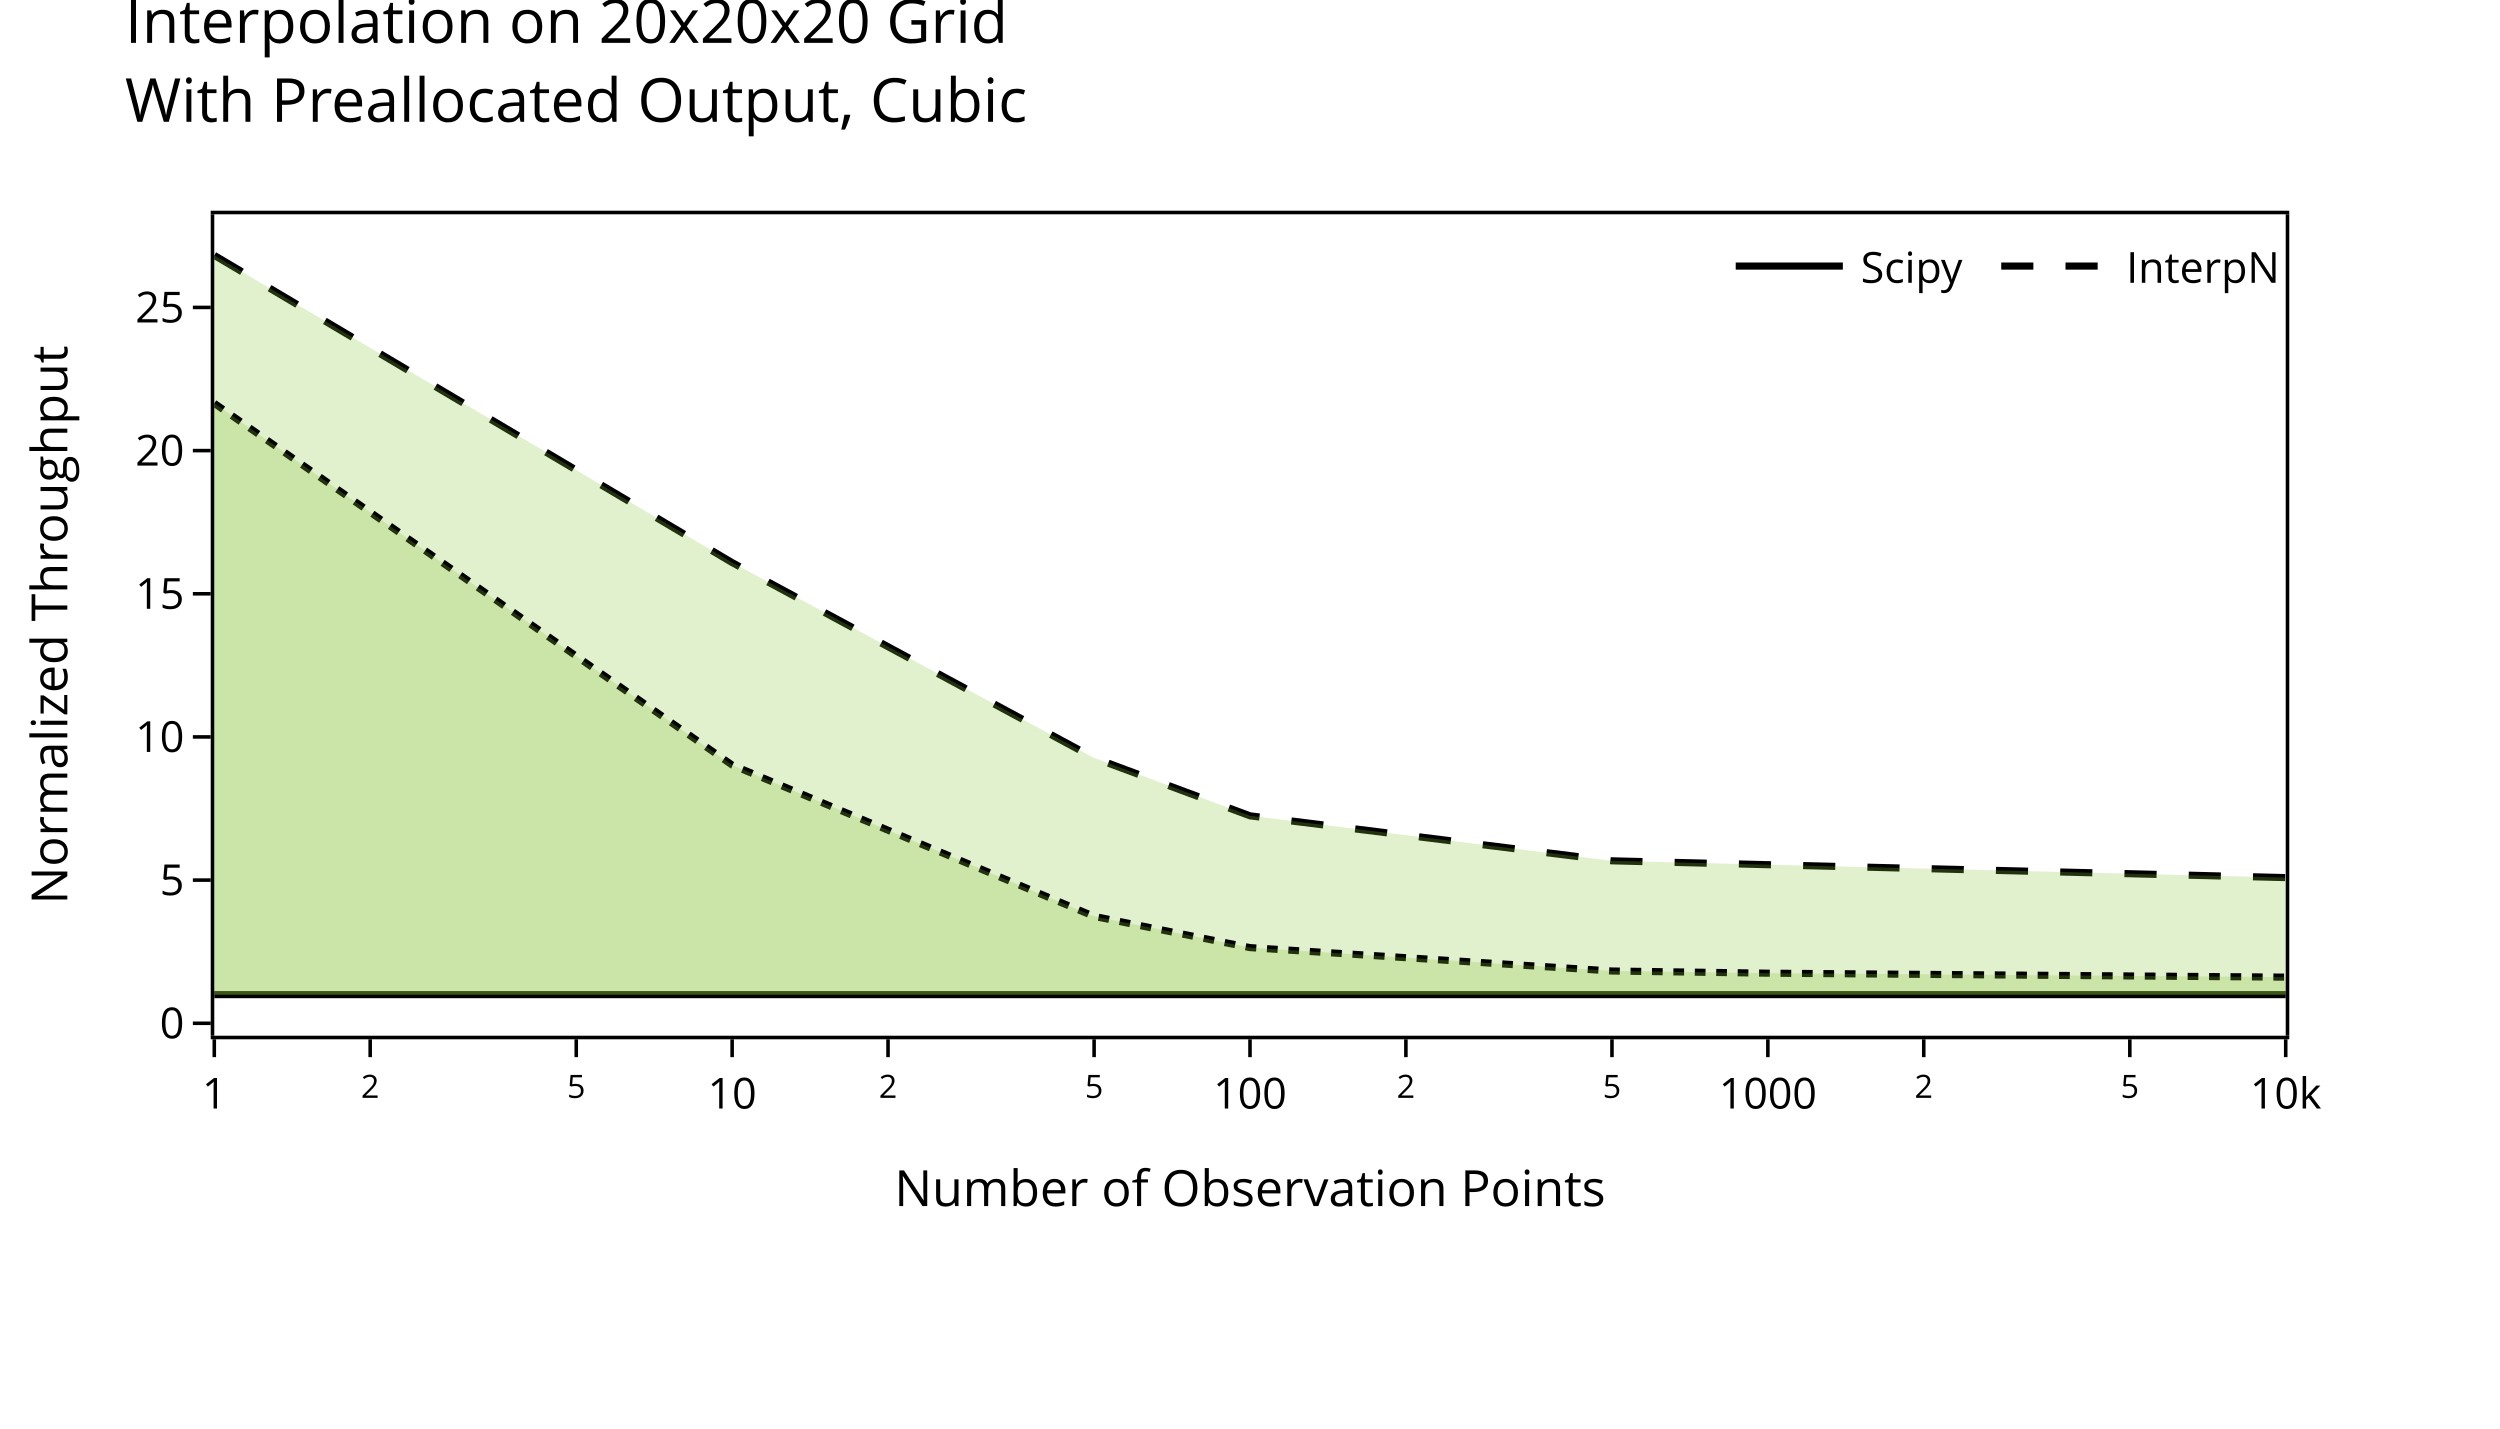
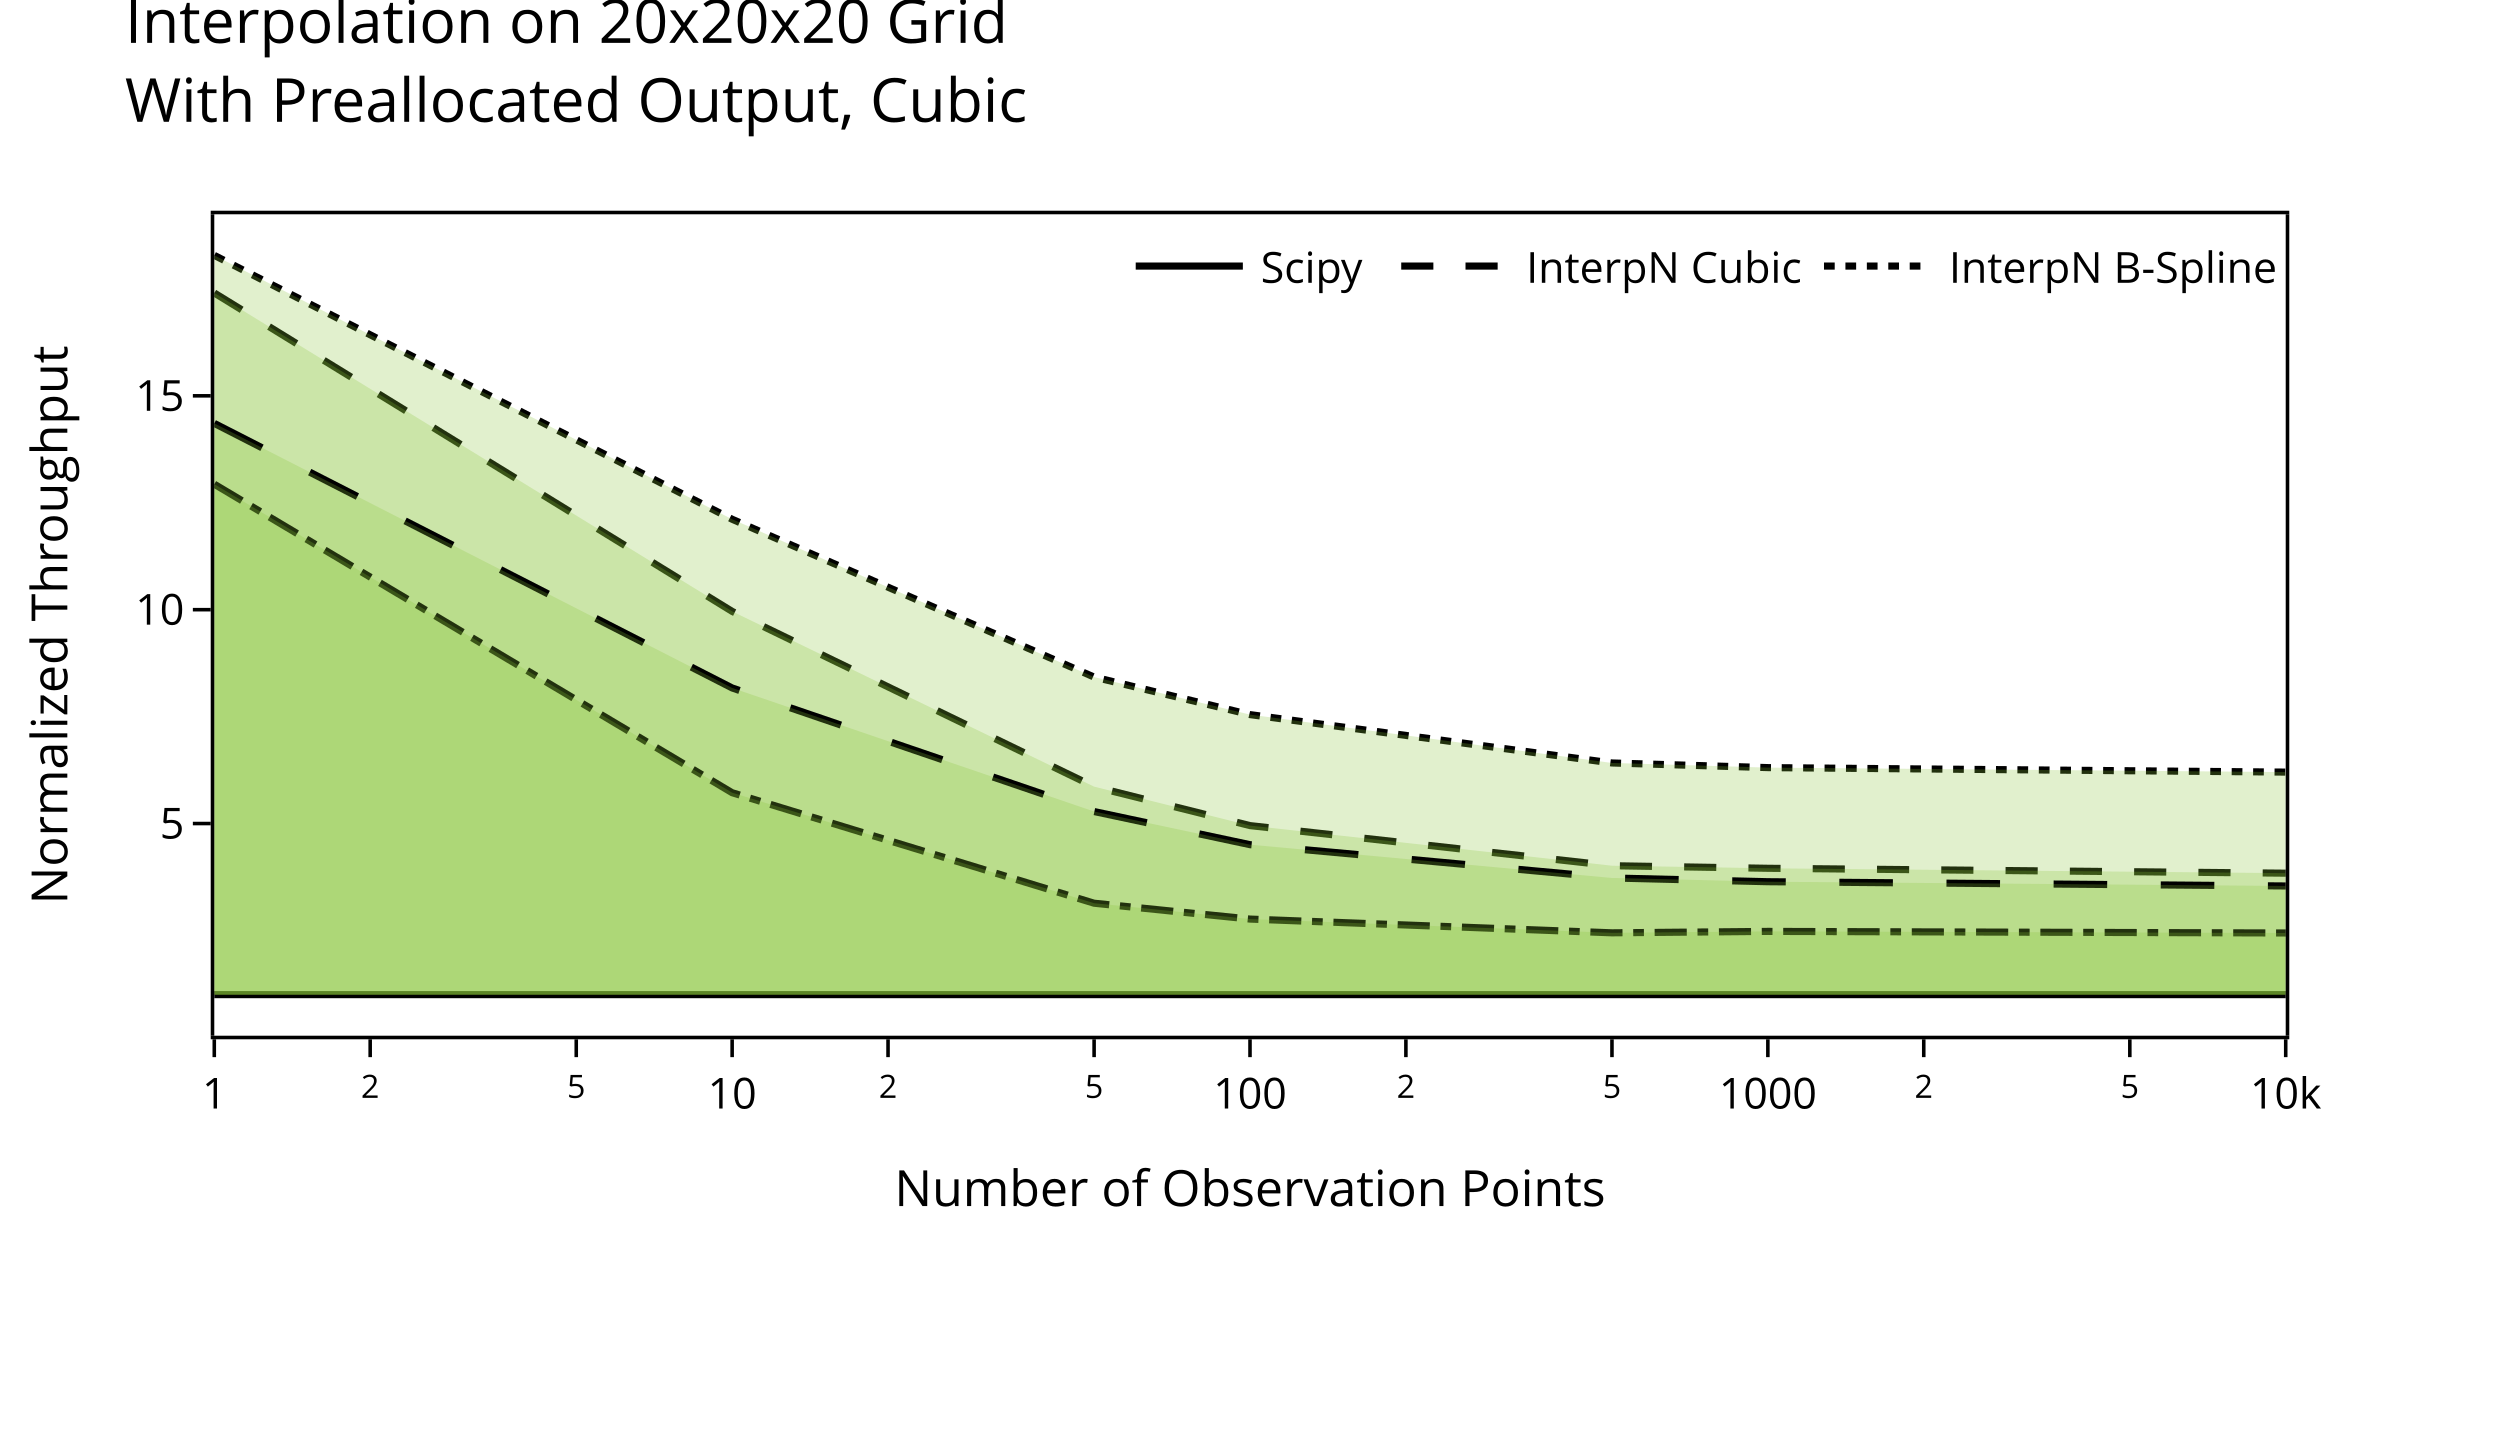
<svg xmlns="http://www.w3.org/2000/svg" class="main-svg" width="700" height="400" style="" viewBox="0 0 700 400">
  <rect x="0" y="0" width="700" height="400" style="fill: rgb(0, 0, 0); fill-opacity: 0;" />
-   <defs id="defs-3ebbe2">
+   <defs id="defs-a66238">
    <g class="clips">
-       <clipPath id="clip3ebbe2xyplot" class="plotclip">
+       <clipPath id="clipa66238xyplot" class="plotclip">
        <rect width="580" height="230" />
      </clipPath>
-       <clipPath class="axesclip" id="clip3ebbe2x">
+       <clipPath class="axesclip" id="clipa66238x">
        <rect x="60" y="0" width="580" height="400" />
      </clipPath>
-       <clipPath class="axesclip" id="clip3ebbe2y">
+       <clipPath class="axesclip" id="clipa66238y">
        <rect x="0" y="60" width="700" height="230" />
      </clipPath>
-       <clipPath class="axesclip" id="clip3ebbe2xy">
+       <clipPath class="axesclip" id="clipa66238xy">
        <rect x="60" y="60" width="580" height="230" />
      </clipPath>
    </g>
    <g class="gradients" />
    <g class="patterns" />
  </defs>
  <g class="bglayer">
    <rect class="bg" x="60" y="60" width="580" height="230" style="fill: rgb(0, 0, 0); fill-opacity: 0; stroke-width: 0;" />
  </g>
  <g class="layer-below">
    <g class="imagelayer" />
    <g class="shapelayer" />
  </g>
  <g class="cartesianlayer">
    <g class="subplot xy">
      <g class="layer-subplot">
        <g class="shapelayer" />
        <g class="imagelayer" />
      </g>
      <g class="minor-gridlayer">
        <g class="x" />
        <g class="y" />
      </g>
      <g class="gridlayer">
        <g class="x" />
        <g class="y" />
      </g>
      <g class="zerolinelayer" />
      <g class="layer-between">
        <g class="shapelayer" />
        <g class="imagelayer" />
      </g>
      <path class="xlines-below" />
      <path class="ylines-below" />
      <g class="overlines-below" />
      <g class="xaxislayer-below" />
      <g class="yaxislayer-below" />
      <g class="overaxes-below" />
      <g class="overplot">
-         <g class="xy" transform="translate(60,60)" clip-path="url(#clip3ebbe2xyplot)">
+         <g class="xy" transform="translate(60,60)" clip-path="url(#clipa66238xyplot)">
          <g class="scatterlayer mlayer">
-             <g class="trace scatter tracea18b52" style="stroke-miterlimit: 2; opacity: 1;">
+             <g class="trace scatter trace2fdbfb" style="stroke-miterlimit: 2; opacity: 1;">
              <g class="fills" />
              <g class="errorbars" />
              <g class="lines">
                <path class="js-line" d="M0,218.5L580,218.5" style="vector-effect: none; fill: none; stroke: rgb(0, 0, 0); stroke-opacity: 1; stroke-width: 2px; opacity: 1;" />
              </g>
              <g class="points" />
              <g class="text" />
            </g>
-             <g class="trace scatter tracec6a259" style="stroke-miterlimit: 2; opacity: 1;">
-               <g class="fills" />
-               <g class="errorbars" />
-               <g class="lines">
-                 <path class="js-line" d="M0,11.5L145,97.53L246.35,152.22L290,168.43L391.35,181.03L580,185.73" style="vector-effect: none; fill: none; stroke: rgb(0, 0, 0); stroke-opacity: 1; stroke-dasharray: 9px, 9px; stroke-width: 2px; opacity: 1;" />
-               </g>
-               <g class="points" />
-               <g class="text" />
-             </g>
-             <g class="trace scatter trace1dd2a8" style="stroke-miterlimit: 2; opacity: 1;">
+             <g class="trace scatter tracebda153" style="stroke-miterlimit: 2; opacity: 1;">
+               <g class="fills" />
+               <g class="errorbars" />
+               <g class="lines">
+                 <path class="js-line" d="M0,22.03L145,111.19L246.35,160.26L290,171.17L391.35,182.4L435,183.12L580,184.49" style="vector-effect: none; fill: none; stroke: rgb(0, 0, 0); stroke-opacity: 1; stroke-dasharray: 9px, 9px; stroke-width: 2px; opacity: 1;" />
+               </g>
+               <g class="points" />
+               <g class="text" />
+             </g>
+             <g class="trace scatter trace4274c3" style="stroke-miterlimit: 2; opacity: 1;">
              <g class="fills">
                <g>
-                   <path class="js-fill" d="M0,11.5L145,97.53L246.35,152.22L290,168.43L391.35,181.03L580,185.73L580,218.5L0,218.5Z" style="fill: rgb(139, 196, 59); fill-opacity: 0.25; stroke-width: 0;" />
+                   <path class="js-fill" d="M0,22.03L145,111.19L246.35,160.26L290,171.17L391.35,182.4L435,183.12L580,184.49L580,218.5L435,218.5L0,218.5Z" style="fill: rgb(139, 196, 59); fill-opacity: 0.25; stroke-width: 0;" />
                </g>
              </g>
              <g class="errorbars" />
              <g class="lines">
-                 <path class="js-line" d="M0,11.5L145,97.53L246.35,152.22L290,168.43L391.35,181.03L580,185.73L580,218.5L0,218.5" style="vector-effect: none; fill: none; stroke: rgb(0, 204, 150); stroke-opacity: 1; stroke-width: 0px; opacity: 1;" />
-               </g>
-               <g class="points" />
-               <g class="text" />
-             </g>
-             <g class="trace scatter tracedcc61e" style="stroke-miterlimit: 2; opacity: 1;">
-               <g class="fills" />
-               <g class="errorbars" />
-               <g class="lines">
-                 <path class="js-line" d="M0,52.93L145,154.21L246.35,196.59L290,205.33L391.35,211.88L435,212.49L580,213.6" style="vector-effect: none; fill: none; stroke: rgb(0, 0, 0); stroke-opacity: 1; stroke-dasharray: 3px, 3px; stroke-width: 2px; opacity: 1;" />
-               </g>
-               <g class="points" />
-               <g class="text" />
-             </g>
-             <g class="trace scatter trace2694f0" style="stroke-miterlimit: 2; opacity: 1;">
+                 <path class="js-line" d="M0,22.03L145,111.19L246.35,160.26L290,171.17L391.35,182.4L435,183.12L580,184.49L580,218.5L435,218.5L0,218.5" style="vector-effect: none; fill: none; stroke: rgb(0, 204, 150); stroke-opacity: 1; stroke-width: 0px; opacity: 1;" />
+               </g>
+               <g class="points" />
+               <g class="text" />
+             </g>
+             <g class="trace scatter traced62b66" style="stroke-miterlimit: 2; opacity: 1;">
+               <g class="fills" />
+               <g class="errorbars" />
+               <g class="lines">
+                 <path class="js-line" d="M0,11.5L145,85.39L246.35,129.58L290,140.09L391.35,153.63L435,154.93L580,156.19" style="vector-effect: none; fill: none; stroke: rgb(0, 0, 0); stroke-opacity: 1; stroke-dasharray: 3px, 3px; stroke-width: 2px; opacity: 1;" />
+               </g>
+               <g class="points" />
+               <g class="text" />
+             </g>
+             <g class="trace scatter trace7bd7d9" style="stroke-miterlimit: 2; opacity: 1;">
              <g class="fills">
                <g>
-                   <path class="js-fill" d="M0,52.93L145,154.21L246.35,196.59L290,205.33L391.35,211.88L435,212.49L580,213.6L580,218.5L435,218.5L0,218.5Z" style="fill: rgb(139, 196, 59); fill-opacity: 0.25; stroke-width: 0;" />
+                   <path class="js-fill" d="M0,11.5L145,85.39L246.35,129.58L290,140.09L391.35,153.63L435,154.93L580,156.19L580,218.5L435,218.5L0,218.5Z" style="fill: rgb(139, 196, 59); fill-opacity: 0.25; stroke-width: 0;" />
                </g>
              </g>
              <g class="errorbars" />
              <g class="lines">
-                 <path class="js-line" d="M0,52.93L145,154.21L246.35,196.59L290,205.33L391.35,211.88L435,212.49L580,213.6L580,218.5L435,218.5L0,218.5" style="vector-effect: none; fill: none; stroke: rgb(255, 161, 90); stroke-opacity: 1; stroke-width: 0px; opacity: 1;" />
+                 <path class="js-line" d="M0,11.5L145,85.39L246.35,129.58L290,140.09L391.35,153.63L435,154.93L580,156.19L580,218.5L435,218.5L0,218.5" style="vector-effect: none; fill: none; stroke: rgb(255, 161, 90); stroke-opacity: 1; stroke-width: 0px; opacity: 1;" />
+               </g>
+               <g class="points" />
+               <g class="text" />
+             </g>
+             <g class="trace scatter trace23cc73" style="stroke-miterlimit: 2; opacity: 1;">
+               <g class="fills" />
+               <g class="errorbars" />
+               <g class="lines">
+                 <path class="js-line" d="M0,75.57L145,161.96L246.35,192.9L290,197.34L391.35,201.19L435,200.79L580,201.24" style="vector-effect: none; fill: none; stroke: rgb(0, 0, 0); stroke-opacity: 1; stroke-dasharray: 9px, 3px, 3px, 3px; stroke-width: 2px; opacity: 1;" />
+               </g>
+               <g class="points" />
+               <g class="text" />
+             </g>
+             <g class="trace scatter trace43709b" style="stroke-miterlimit: 2; opacity: 1;">
+               <g class="fills">
+                 <g>
+                   <path class="js-fill" d="M0,75.57L145,161.96L246.35,192.9L290,197.34L391.35,201.19L435,200.79L580,201.24L580,218.5L435,218.5L0,218.5Z" style="fill: rgb(139, 196, 59); fill-opacity: 0.25; stroke-width: 0;" />
+                 </g>
+               </g>
+               <g class="errorbars" />
+               <g class="lines">
+                 <path class="js-line" d="M0,75.57L145,161.96L246.35,192.9L290,197.34L391.35,201.19L435,200.79L580,201.24L580,218.5L435,218.5L0,218.5" style="vector-effect: none; fill: none; stroke: rgb(255, 102, 146); stroke-opacity: 1; stroke-width: 0px; opacity: 1;" />
+               </g>
+               <g class="points" />
+               <g class="text" />
+             </g>
+             <g class="trace scatter trace036785" style="stroke-miterlimit: 2; opacity: 1;">
+               <g class="fills" />
+               <g class="errorbars" />
+               <g class="lines">
+                 <path class="js-line" d="M0,58.55L145,132.63L246.35,167.23L290,176.51L391.35,185.83L435,186.88L580,188.07" style="vector-effect: none; fill: none; stroke: rgb(0, 0, 0); stroke-opacity: 1; stroke-dasharray: 15px, 15px; stroke-width: 2px; opacity: 1;" />
+               </g>
+               <g class="points" />
+               <g class="text" />
+             </g>
+             <g class="trace scatter trace19a3ea" style="stroke-miterlimit: 2; opacity: 1;">
+               <g class="fills">
+                 <g>
+                   <path class="js-fill" d="M0,58.55L145,132.63L246.35,167.23L290,176.51L391.35,185.83L435,186.88L580,188.07L580,218.5L435,218.5L0,218.5Z" style="fill: rgb(139, 196, 59); fill-opacity: 0.25; stroke-width: 0;" />
+                 </g>
+               </g>
+               <g class="errorbars" />
+               <g class="lines">
+                 <path class="js-line" d="M0,58.55L145,132.63L246.35,167.23L290,176.51L391.35,185.83L435,186.88L580,188.07L580,218.5L435,218.5L0,218.5" style="vector-effect: none; fill: none; stroke: rgb(255, 151, 255); stroke-opacity: 1; stroke-width: 0px; opacity: 1;" />
              </g>
              <g class="points" />
              <g class="text" />
            </g>
          </g>
        </g>
      </g>
      <path class="xlines-above crisp" d="M59,290.5H641M59,59.5H641" style="fill: none; stroke-width: 1px; stroke: rgb(0, 0, 0); stroke-opacity: 1;" />
      <path class="ylines-above crisp" d="M59.5,60V290M640.5,60V290" style="fill: none; stroke-width: 1px; stroke: rgb(0, 0, 0); stroke-opacity: 1;" />
      <g class="overlines-above" />
      <g class="xaxislayer-above">
        <path class="xtick ticks crisp" d="M0,291v5" transform="translate(60,0)" style="stroke: rgb(0, 0, 0); stroke-opacity: 1; stroke-width: 1px;" />
        <path class="xtick ticks crisp" d="M0,291v5" transform="translate(103.65,0)" style="stroke: rgb(0, 0, 0); stroke-opacity: 1; stroke-width: 1px;" />
        <path class="xtick ticks crisp" d="M0,291v5" transform="translate(161.35,0)" style="stroke: rgb(0, 0, 0); stroke-opacity: 1; stroke-width: 1px;" />
        <path class="xtick ticks crisp" d="M0,291v5" transform="translate(205,0)" style="stroke: rgb(0, 0, 0); stroke-opacity: 1; stroke-width: 1px;" />
        <path class="xtick ticks crisp" d="M0,291v5" transform="translate(248.65,0)" style="stroke: rgb(0, 0, 0); stroke-opacity: 1; stroke-width: 1px;" />
        <path class="xtick ticks crisp" d="M0,291v5" transform="translate(306.35,0)" style="stroke: rgb(0, 0, 0); stroke-opacity: 1; stroke-width: 1px;" />
        <path class="xtick ticks crisp" d="M0,291v5" transform="translate(350,0)" style="stroke: rgb(0, 0, 0); stroke-opacity: 1; stroke-width: 1px;" />
        <path class="xtick ticks crisp" d="M0,291v5" transform="translate(393.65,0)" style="stroke: rgb(0, 0, 0); stroke-opacity: 1; stroke-width: 1px;" />
        <path class="xtick ticks crisp" d="M0,291v5" transform="translate(451.35,0)" style="stroke: rgb(0, 0, 0); stroke-opacity: 1; stroke-width: 1px;" />
        <path class="xtick ticks crisp" d="M0,291v5" transform="translate(495,0)" style="stroke: rgb(0, 0, 0); stroke-opacity: 1; stroke-width: 1px;" />
        <path class="xtick ticks crisp" d="M0,291v5" transform="translate(538.65,0)" style="stroke: rgb(0, 0, 0); stroke-opacity: 1; stroke-width: 1px;" />
        <path class="xtick ticks crisp" d="M0,291v5" transform="translate(596.35,0)" style="stroke: rgb(0, 0, 0); stroke-opacity: 1; stroke-width: 1px;" />
        <path class="xtick ticks crisp" d="M0,291v5" transform="translate(640,0)" style="stroke: rgb(0, 0, 0); stroke-opacity: 1; stroke-width: 1px;" />
        <g class="xtick">
          <text text-anchor="middle" x="0" y="310.4" transform="translate(60,0)" style="font-family: 'Open Sans', verdana, arial, sans-serif; font-size: 12px; fill: rgb(0, 0, 0); fill-opacity: 1; white-space: pre; opacity: 1;">1</text>
        </g>
        <g class="xtick">
          <text text-anchor="middle" x="0" y="307.4" style="font-family: 'Open Sans', verdana, arial, sans-serif; font-size: 9px; fill: rgb(0, 0, 0); fill-opacity: 1; white-space: pre; opacity: 1;" transform="translate(103.65,0)">2</text>
        </g>
        <g class="xtick">
          <text text-anchor="middle" x="0" y="307.4" style="font-family: 'Open Sans', verdana, arial, sans-serif; font-size: 9px; fill: rgb(0, 0, 0); fill-opacity: 1; white-space: pre; opacity: 1;" transform="translate(161.35,0)">5</text>
        </g>
        <g class="xtick">
          <text text-anchor="middle" x="0" y="310.4" style="font-family: 'Open Sans', verdana, arial, sans-serif; font-size: 12px; fill: rgb(0, 0, 0); fill-opacity: 1; white-space: pre; opacity: 1;" transform="translate(205,0)">10</text>
        </g>
        <g class="xtick">
          <text text-anchor="middle" x="0" y="307.4" style="font-family: 'Open Sans', verdana, arial, sans-serif; font-size: 9px; fill: rgb(0, 0, 0); fill-opacity: 1; white-space: pre; opacity: 1;" transform="translate(248.65,0)">2</text>
        </g>
        <g class="xtick">
          <text text-anchor="middle" x="0" y="307.4" style="font-family: 'Open Sans', verdana, arial, sans-serif; font-size: 9px; fill: rgb(0, 0, 0); fill-opacity: 1; white-space: pre; opacity: 1;" transform="translate(306.35,0)">5</text>
        </g>
        <g class="xtick">
          <text text-anchor="middle" x="0" y="310.4" style="font-family: 'Open Sans', verdana, arial, sans-serif; font-size: 12px; fill: rgb(0, 0, 0); fill-opacity: 1; white-space: pre; opacity: 1;" transform="translate(350,0)">100</text>
        </g>
        <g class="xtick">
          <text text-anchor="middle" x="0" y="307.4" style="font-family: 'Open Sans', verdana, arial, sans-serif; font-size: 9px; fill: rgb(0, 0, 0); fill-opacity: 1; white-space: pre; opacity: 1;" transform="translate(393.65,0)">2</text>
        </g>
        <g class="xtick">
          <text text-anchor="middle" x="0" y="307.4" style="font-family: 'Open Sans', verdana, arial, sans-serif; font-size: 9px; fill: rgb(0, 0, 0); fill-opacity: 1; white-space: pre; opacity: 1;" transform="translate(451.35,0)">5</text>
        </g>
        <g class="xtick">
          <text text-anchor="middle" x="0" y="310.4" style="font-family: 'Open Sans', verdana, arial, sans-serif; font-size: 12px; fill: rgb(0, 0, 0); fill-opacity: 1; white-space: pre; opacity: 1;" transform="translate(495,0)">1000</text>
        </g>
        <g class="xtick">
          <text text-anchor="middle" x="0" y="307.4" style="font-family: 'Open Sans', verdana, arial, sans-serif; font-size: 9px; fill: rgb(0, 0, 0); fill-opacity: 1; white-space: pre; opacity: 1;" transform="translate(538.65,0)">2</text>
        </g>
        <g class="xtick">
          <text text-anchor="middle" x="0" y="307.4" style="font-family: 'Open Sans', verdana, arial, sans-serif; font-size: 9px; fill: rgb(0, 0, 0); fill-opacity: 1; white-space: pre; opacity: 1;" transform="translate(596.35,0)">5</text>
        </g>
        <g class="xtick">
          <text text-anchor="middle" x="0" y="310.4" style="font-family: 'Open Sans', verdana, arial, sans-serif; font-size: 12px; fill: rgb(0, 0, 0); fill-opacity: 1; white-space: pre; opacity: 1;" transform="translate(640,0)">10k</text>
        </g>
      </g>
      <g class="yaxislayer-above">
-         <path class="ytick ticks crisp" d="M59,0h-5" transform="translate(0,286.52)" style="stroke: rgb(0, 0, 0); stroke-opacity: 1; stroke-width: 1px;" />
-         <path class="ytick ticks crisp" d="M59,0h-5" transform="translate(0,246.43)" style="stroke: rgb(0, 0, 0); stroke-opacity: 1; stroke-width: 1px;" />
-         <path class="ytick ticks crisp" d="M59,0h-5" transform="translate(0,206.34)" style="stroke: rgb(0, 0, 0); stroke-opacity: 1; stroke-width: 1px;" />
-         <path class="ytick ticks crisp" d="M59,0h-5" transform="translate(0,166.26)" style="stroke: rgb(0, 0, 0); stroke-opacity: 1; stroke-width: 1px;" />
-         <path class="ytick ticks crisp" d="M59,0h-5" transform="translate(0,126.17)" style="stroke: rgb(0, 0, 0); stroke-opacity: 1; stroke-width: 1px;" />
-         <path class="ytick ticks crisp" d="M59,0h-5" transform="translate(0,86.08)" style="stroke: rgb(0, 0, 0); stroke-opacity: 1; stroke-width: 1px;" />
+         <path class="ytick ticks crisp" d="M59,0h-5" transform="translate(0,230.59)" style="stroke: rgb(0, 0, 0); stroke-opacity: 1; stroke-width: 1px;" />
+         <path class="ytick ticks crisp" d="M59,0h-5" transform="translate(0,170.71)" style="stroke: rgb(0, 0, 0); stroke-opacity: 1; stroke-width: 1px;" />
+         <path class="ytick ticks crisp" d="M59,0h-5" transform="translate(0,110.83)" style="stroke: rgb(0, 0, 0); stroke-opacity: 1; stroke-width: 1px;" />
        <g class="ytick">
-           <text text-anchor="end" x="51.6" y="4.2" transform="translate(0,286.52)" style="font-family: 'Open Sans', verdana, arial, sans-serif; font-size: 12px; fill: rgb(0, 0, 0); fill-opacity: 1; white-space: pre; opacity: 1;">0</text>
+           <text text-anchor="end" x="51.6" y="4.2" transform="translate(0,230.59)" style="font-family: 'Open Sans', verdana, arial, sans-serif; font-size: 12px; fill: rgb(0, 0, 0); fill-opacity: 1; white-space: pre; opacity: 1;">5</text>
        </g>
        <g class="ytick">
-           <text text-anchor="end" x="51.6" y="4.2" style="font-family: 'Open Sans', verdana, arial, sans-serif; font-size: 12px; fill: rgb(0, 0, 0); fill-opacity: 1; white-space: pre; opacity: 1;" transform="translate(0,246.43)">5</text>
+           <text text-anchor="end" x="51.6" y="4.2" style="font-family: 'Open Sans', verdana, arial, sans-serif; font-size: 12px; fill: rgb(0, 0, 0); fill-opacity: 1; white-space: pre; opacity: 1;" transform="translate(0,170.71)">10</text>
        </g>
        <g class="ytick">
-           <text text-anchor="end" x="51.6" y="4.2" style="font-family: 'Open Sans', verdana, arial, sans-serif; font-size: 12px; fill: rgb(0, 0, 0); fill-opacity: 1; white-space: pre; opacity: 1;" transform="translate(0,206.34)">10</text>
-         </g>
-         <g class="ytick">
-           <text text-anchor="end" x="51.6" y="4.2" style="font-family: 'Open Sans', verdana, arial, sans-serif; font-size: 12px; fill: rgb(0, 0, 0); fill-opacity: 1; white-space: pre; opacity: 1;" transform="translate(0,166.26)">15</text>
-         </g>
-         <g class="ytick">
-           <text text-anchor="end" x="51.6" y="4.2" style="font-family: 'Open Sans', verdana, arial, sans-serif; font-size: 12px; fill: rgb(0, 0, 0); fill-opacity: 1; white-space: pre; opacity: 1;" transform="translate(0,126.17)">20</text>
-         </g>
-         <g class="ytick">
-           <text text-anchor="end" x="51.6" y="4.2" style="font-family: 'Open Sans', verdana, arial, sans-serif; font-size: 12px; fill: rgb(0, 0, 0); fill-opacity: 1; white-space: pre; opacity: 1;" transform="translate(0,86.08)">25</text>
+           <text text-anchor="end" x="51.6" y="4.2" style="font-family: 'Open Sans', verdana, arial, sans-serif; font-size: 12px; fill: rgb(0, 0, 0); fill-opacity: 1; white-space: pre; opacity: 1;" transform="translate(0,110.83)">15</text>
        </g>
      </g>
      <g class="overaxes-above" />
    </g>
  </g>
  <g class="polarlayer" />
  <g class="smithlayer" />
  <g class="ternarylayer" />
  <g class="geolayer" />
  <g class="funnelarealayer" />
  <g class="pielayer" />
  <g class="iciclelayer" />
  <g class="treemaplayer" />
  <g class="sunburstlayer" />
  <g class="glimages" />
-   <defs id="topdefs-3ebbe2">
+   <defs id="topdefs-a66238">
    <g class="clips" />
-     <clipPath id="legend3ebbe2">
-       <rect width="159" height="29" x="0" y="0" />
+     <clipPath id="legenda66238">
+       <rect width="327" height="29" x="0" y="0" />
    </clipPath>
  </defs>
  <g class="layer-above">
    <g class="imagelayer" />
    <g class="shapelayer" />
  </g>
  <g class="infolayer">
-     <g class="legend" pointer-events="all" transform="translate(481,60)">
-       <rect class="bg" shape-rendering="crispEdges" width="159" height="29" x="0" y="0" style="stroke: rgb(68, 68, 68); stroke-opacity: 1; fill: rgb(0, 0, 0); fill-opacity: 0; stroke-width: 0px;" />
-       <g class="scrollbox" transform="" clip-path="url(#legend3ebbe2)">
+     <g class="legend" pointer-events="all" transform="translate(313,60)">
+       <rect class="bg" shape-rendering="crispEdges" width="327" height="29" x="0" y="0" style="stroke: rgb(68, 68, 68); stroke-opacity: 1; fill: rgb(0, 0, 0); fill-opacity: 0; stroke-width: 0px;" />
+       <g class="scrollbox" transform="" clip-path="url(#legenda66238)">
        <g class="groups">
          <g class="traces" transform="translate(0,14.5)" style="opacity: 1;">
            <text class="legendtext" text-anchor="start" x="40" y="4.68" style="font-family: 'Open Sans', verdana, arial, sans-serif; font-size: 12px; fill: rgb(0, 0, 0); fill-opacity: 1; white-space: pre;">Scipy</text>
            <g class="layers" style="opacity: 1;">
              <g class="legendfill" />
              <g class="legendlines">
                <path class="js-line" d="M5,0h30" style="fill: none; stroke: rgb(0, 0, 0); stroke-opacity: 1; stroke-width: 2px;" />
              </g>
              <g class="legendsymbols">
                <g class="legendpoints" />
              </g>
            </g>
            <rect class="legendtoggle" x="0" y="-9.5" width="71.844" height="19" style="fill: rgb(0, 0, 0); fill-opacity: 0;" />
          </g>
          <g class="traces" transform="translate(74.34375,14.5)" style="opacity: 1;">
-             <text class="legendtext" text-anchor="start" x="40" y="4.68" style="font-family: 'Open Sans', verdana, arial, sans-serif; font-size: 12px; fill: rgb(0, 0, 0); fill-opacity: 1; white-space: pre;">InterpN</text>
+             <text class="legendtext" text-anchor="start" x="40" y="4.68" style="font-family: 'Open Sans', verdana, arial, sans-serif; font-size: 12px; fill: rgb(0, 0, 0); fill-opacity: 1; white-space: pre;">InterpN Cubic</text>
            <g class="layers" style="opacity: 1;">
              <g class="legendfill" />
              <g class="legendlines">
                <path class="js-line" d="M5,0h30" style="fill: none; stroke: rgb(0, 0, 0); stroke-opacity: 1; stroke-dasharray: 9px, 9px; stroke-width: 2px;" />
              </g>
              <g class="legendsymbols">
                <g class="legendpoints" />
              </g>
            </g>
-             <rect class="legendtoggle" x="0" y="-9.5" width="81.859" height="19" style="fill: rgb(0, 0, 0); fill-opacity: 0;" />
+             <rect class="legendtoggle" x="0" y="-9.5" width="115.875" height="19" style="fill: rgb(0, 0, 0); fill-opacity: 0;" />
+           </g>
+           <g class="traces" transform="translate(192.7188,14.5)" style="opacity: 1;">
+             <text class="legendtext" text-anchor="start" x="40" y="4.68" style="font-family: 'Open Sans', verdana, arial, sans-serif; font-size: 12px; fill: rgb(0, 0, 0); fill-opacity: 1; white-space: pre;">InterpN B-Spline</text>
+             <g class="layers" style="opacity: 1;">
+               <g class="legendfill" />
+               <g class="legendlines">
+                 <path class="js-line" d="M5,0h30" style="fill: none; stroke: rgb(0, 0, 0); stroke-opacity: 1; stroke-dasharray: 3px, 3px; stroke-width: 2px;" />
+               </g>
+               <g class="legendsymbols">
+                 <g class="legendpoints" />
+               </g>
+             </g>
+             <rect class="legendtoggle" x="0" y="-9.5" width="130.875" height="19" style="fill: rgb(0, 0, 0); fill-opacity: 0;" />
          </g>
        </g>
      </g>
      <rect class="scrollbar" rx="20" ry="3" width="0" height="0" x="0" y="0" style="fill: rgb(128, 139, 164); fill-opacity: 1;" />
    </g>
    <g class="g-gtitle">
      <text class="gtitle" x="35" y="12" text-anchor="start" dy="0.7em" style="opacity: 1; font-family: 'Open Sans', verdana, arial, sans-serif; font-size: 17px; fill: rgb(0, 0, 0); fill-opacity: 1; white-space: pre;">
        <tspan class="line" dy="0em" x="35" y="12">Interpolation on 20x20x20 Grid</tspan>
        <tspan class="line" dy="1.3em" x="35" y="12">With Preallocated Output, Cubic</tspan>
      </text>
    </g>
    <g class="g-xtitle">
      <text class="xtitle" x="350" y="337.706" text-anchor="middle" style="opacity: 1; font-family: 'Open Sans', verdana, arial, sans-serif; font-size: 14px; fill: rgb(0, 0, 0); fill-opacity: 1; white-space: pre;">Number of Observation Points</text>
    </g>
    <g class="g-ytitle">
      <text class="ytitle" transform="rotate(-90,18.85,175)" x="18.85" y="175" text-anchor="middle" style="opacity: 1; font-family: 'Open Sans', verdana, arial, sans-serif; font-size: 14px; fill: rgb(0, 0, 0); fill-opacity: 1; white-space: pre;">Normalized Throughput</text>
    </g>
  </g>
</svg>
